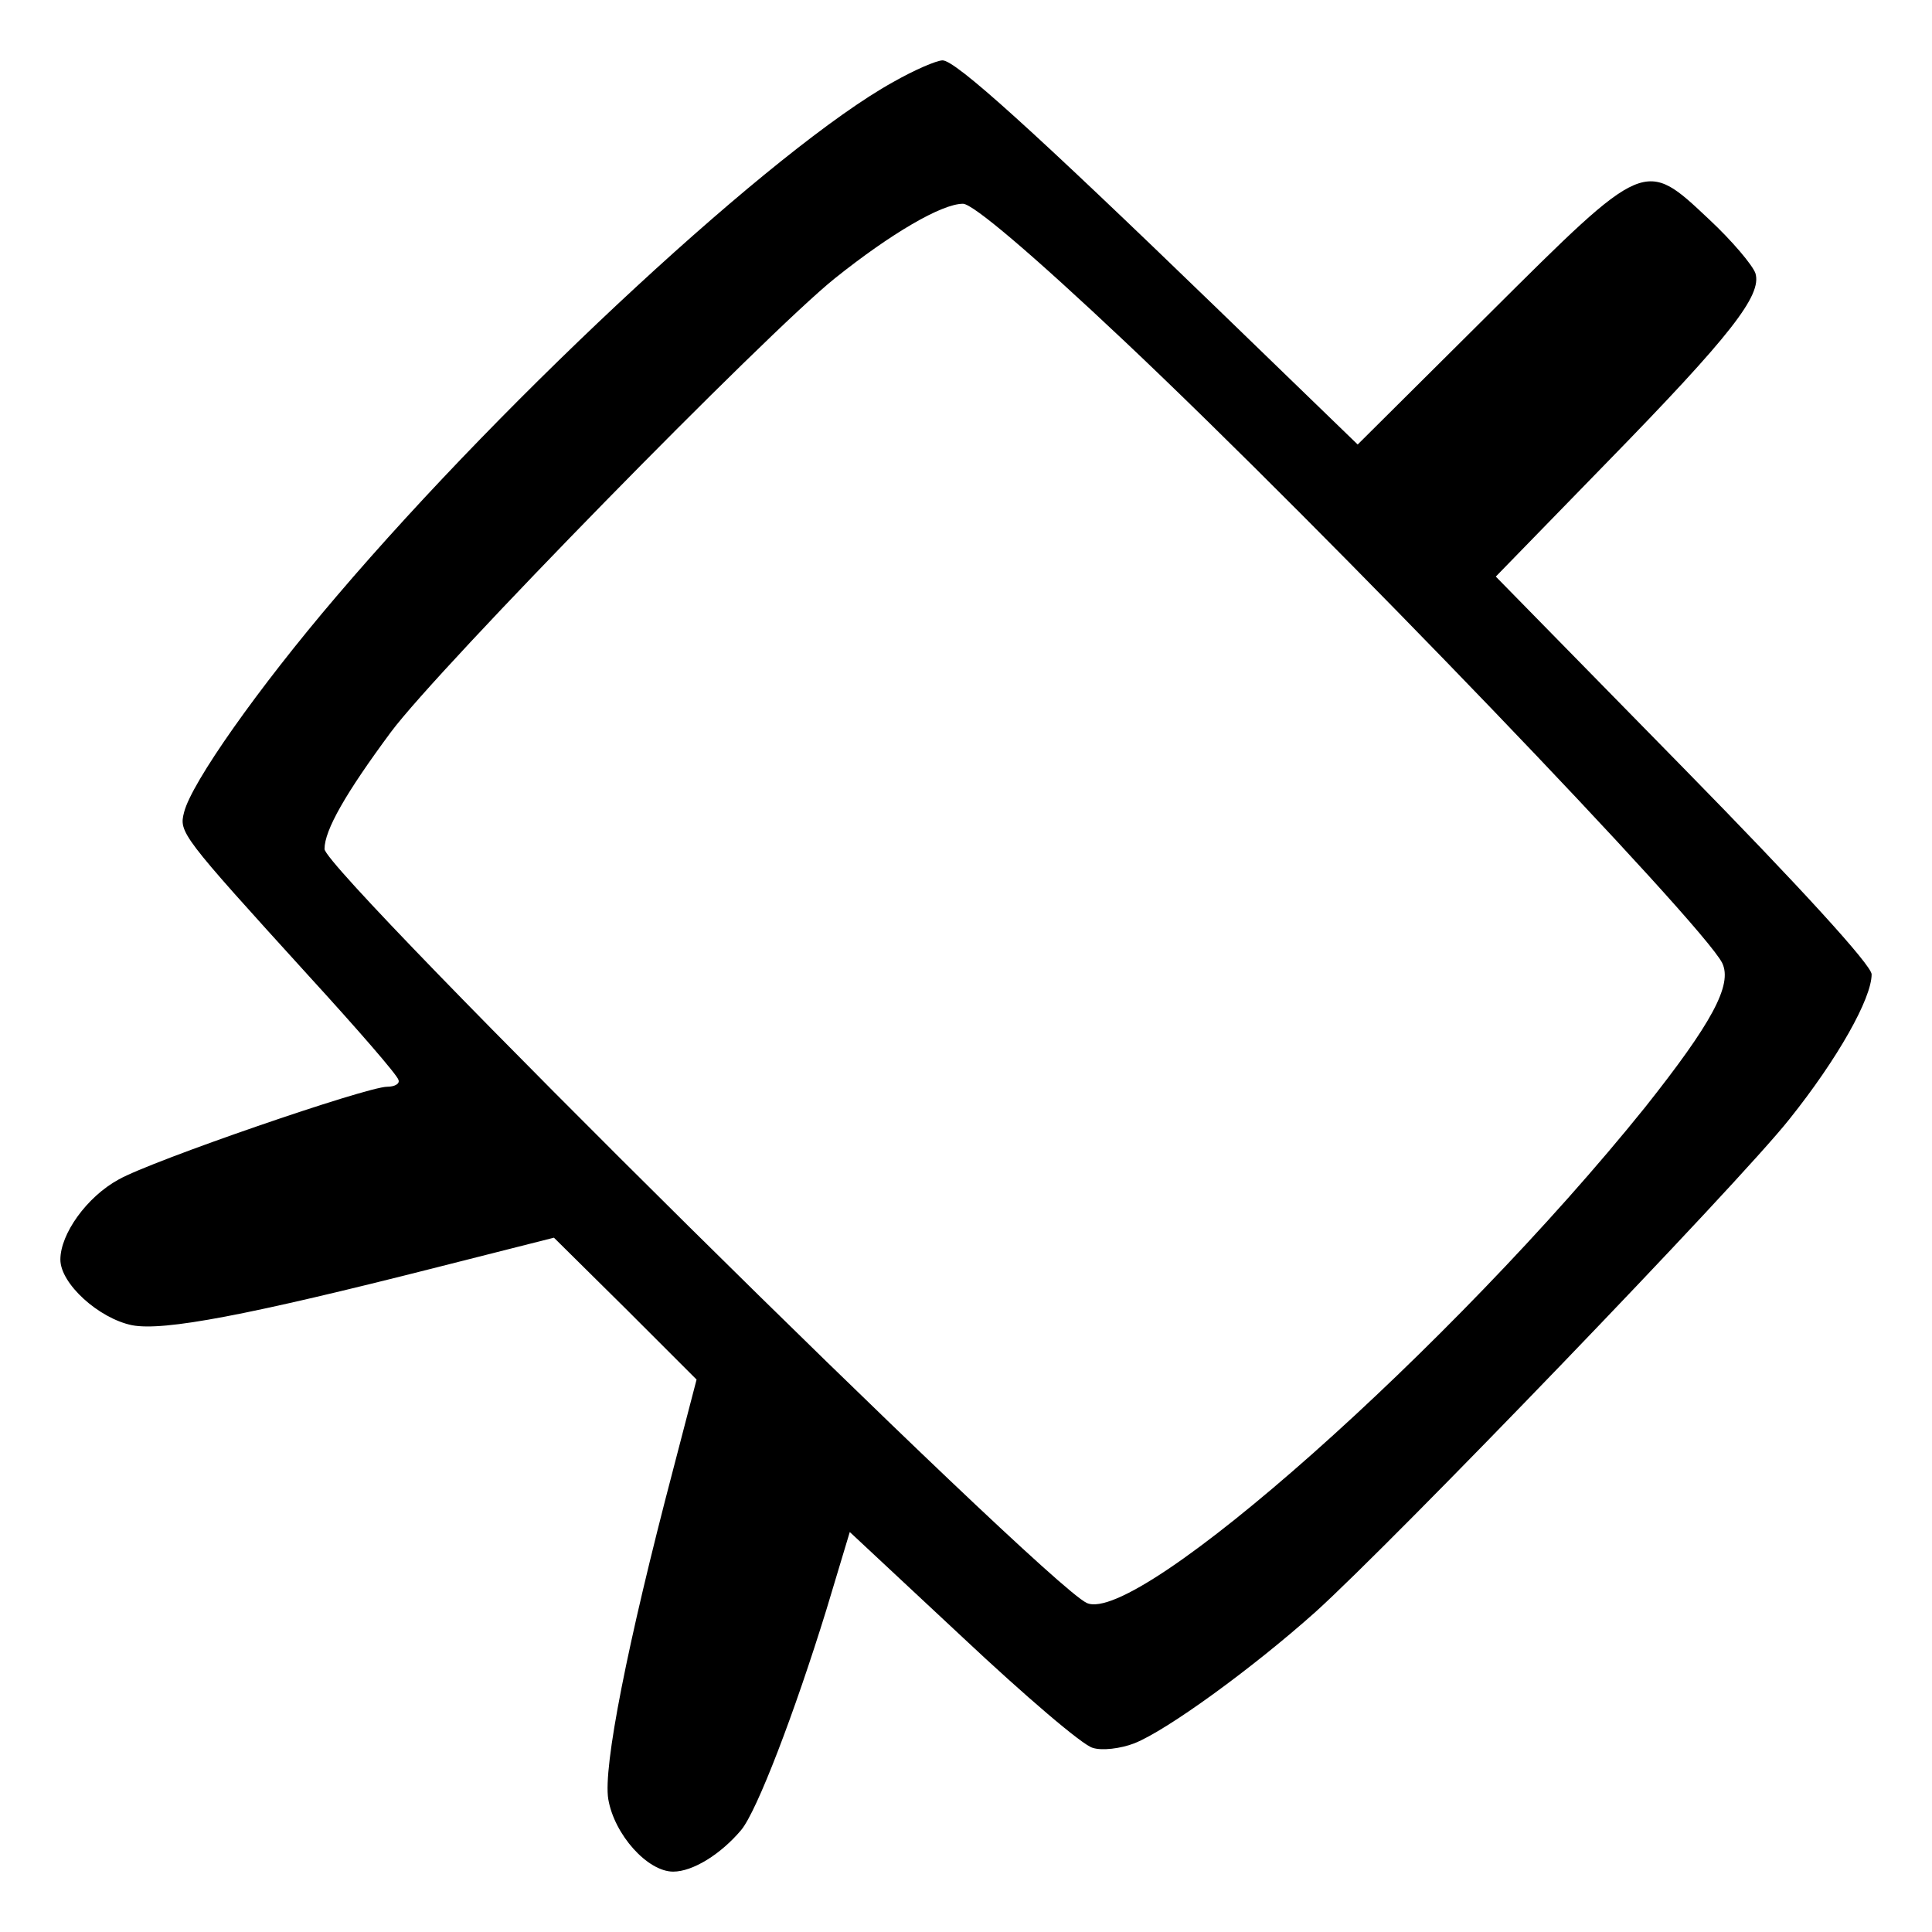
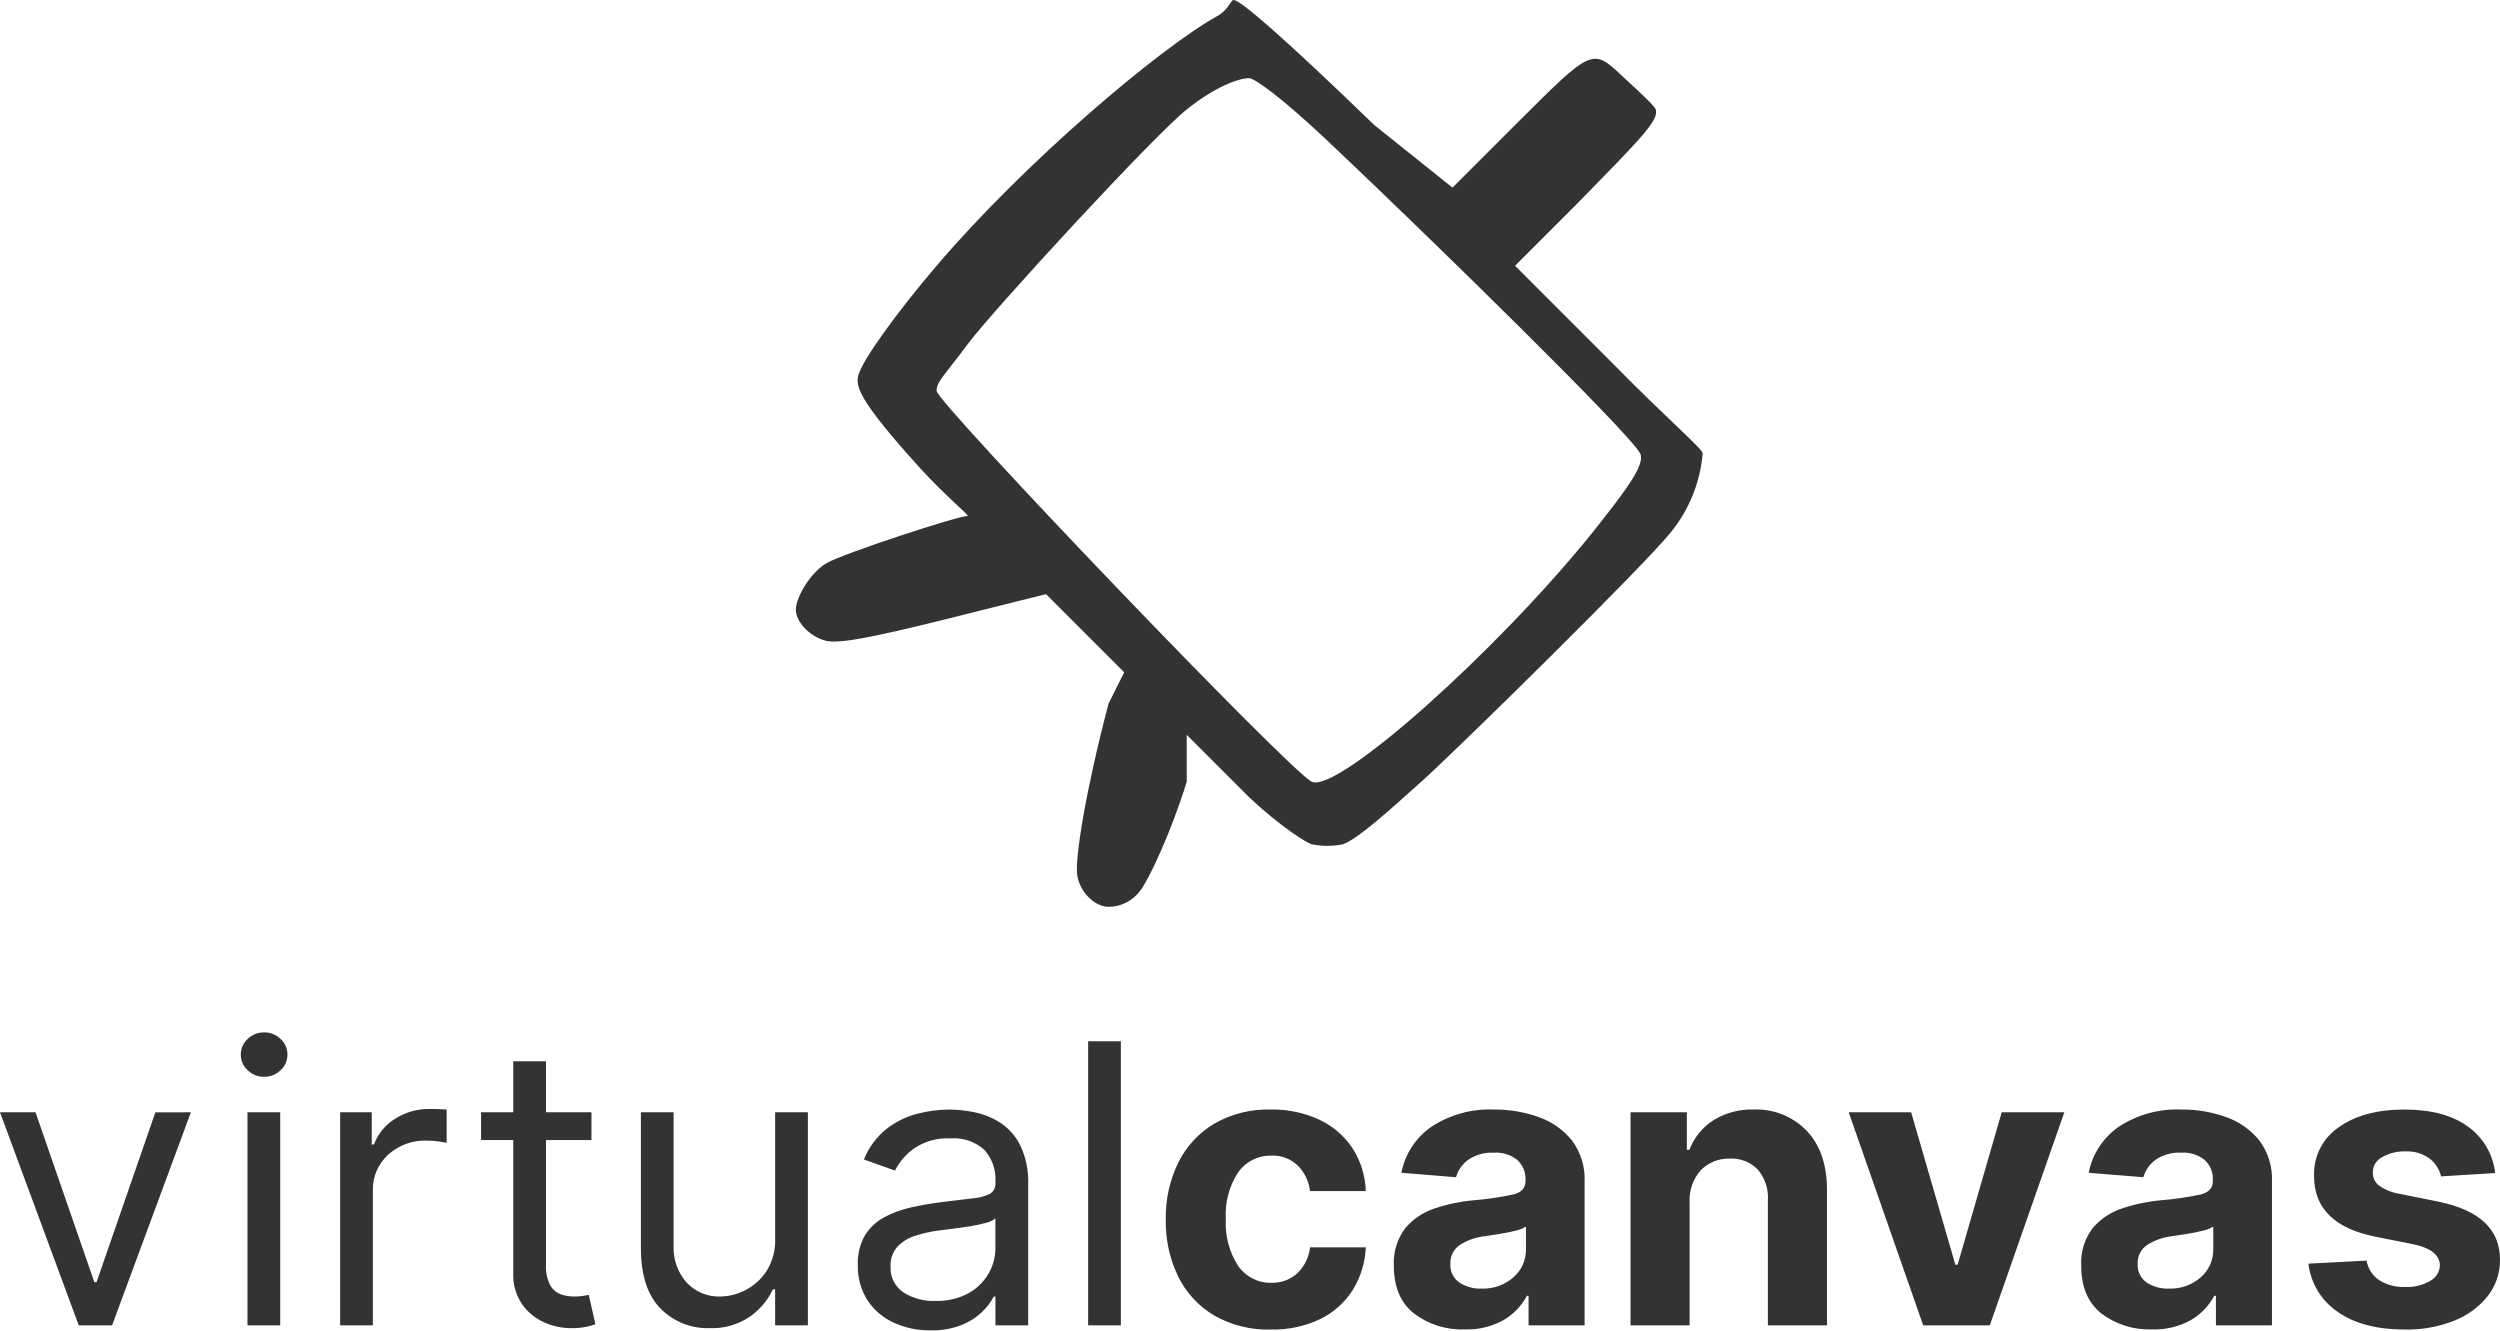
- <svg xmlns="http://www.w3.org/2000/svg" height="256pt" preserveAspectRatio="xMidYMid meet" version="1.0" viewBox="0 0 256 256" width="256pt">
-   <g fill="#000000" stroke="none" transform="translate(0,256) scale(0.1,-0.1)">
-     <path d="M1183 2451 c-155 -86 -506 -410 -737 -681 -105 -123 -192 -247 -202 -286 -7 -27 -5 -30 165 -217 64 -70 118 -132 119 -138 2 -5 -5 -9 -15 -9 -27 0 -312 -98 -356 -123 -42 -23 -77 -72 -77 -106 0 -32 51 -78 95 -87 42 -8 153 13 405 77 l154 39 95 -94 94 -94 -31 -119 c-61 -232 -93 -395 -86 -437 8 -47 52 -96 86 -96 26 0 63 23 90 55 21 25 71 156 113 292 l31 103 150 -140 c82 -77 159 -143 172 -146 12 -4 37 -1 55 6 43 17 156 99 240 174 102 92 560 567 628 653 64 80 109 160 109 192 0 12 -96 117 -249 273 l-249 254 147 151 c165 169 206 222 197 251 -4 11 -31 43 -61 71 -86 81 -84 82 -291 -124 l-175 -174 -187 181 c-245 237 -346 328 -363 328 -8 0 -38 -13 -66 -29z m308 -344 c267 -252 765 -771 791 -823 14 -29 -14 -80 -102 -191 -255 -317 -673 -688 -740 -657 -58 27 -1010 969 -1010 999 0 25 28 74 88 155 64 86 497 528 588 601 75 60 142 99 170 99 13 0 91 -66 215 -183z" />
+ <svg xmlns="http://www.w3.org/2000/svg" width="358.392" height="190.716" viewBox="0 0 358.392 190.716">
+   <g id="Group_2" data-name="Group 2" transform="translate(-113.909 -275)">
+     <path id="Path_3" data-name="Path 3" d="M29.273-30.545,17.977,0H13.2L1.909-30.545H7L15.432-6.2h.318l8.432-24.341ZM37.386,0V-30.545H42.08V0Zm2.386-35.636a3.3,3.3,0,0,1-2.357-.935,2.989,2.989,0,0,1-.984-2.247,2.989,2.989,0,0,1,.984-2.247A3.3,3.3,0,0,1,39.773-42a3.3,3.3,0,0,1,2.357.935,2.989,2.989,0,0,1,.984,2.247,2.989,2.989,0,0,1-.984,2.247A3.3,3.3,0,0,1,39.773-35.636ZM50.67,0V-30.545H55.2v4.614h.318a7.335,7.335,0,0,1,3.023-3.679,8.9,8.9,0,0,1,4.932-1.412q.517,0,1.293.02t1.173.06v4.773q-.239-.06-1.084-.189a11.77,11.77,0,0,0-1.78-.129,7.814,7.814,0,0,0-5.528,2.028,6.7,6.7,0,0,0-2.187,5.131V0ZM86.7-30.545v3.977H80.182V-8.75a5.94,5.94,0,0,0,.587,2.973A2.878,2.878,0,0,0,82.28-4.464a5.814,5.814,0,0,0,1.959.328,7.41,7.41,0,0,0,1.273-.089q.5-.089.8-.149l.955,4.216a10.327,10.327,0,0,1-1.332.368A10.309,10.309,0,0,1,83.761.4a9.379,9.379,0,0,1-3.888-.855,7.657,7.657,0,0,1-3.142-2.605,7.438,7.438,0,0,1-1.243-4.415V-26.568H70.875v-3.977h4.614v-7.318h4.693v7.318Zm26.33,18.057V-30.545h4.693V0h-4.693V-5.17h-.318a9.949,9.949,0,0,1-3.341,3.947A9.6,9.6,0,0,1,103.648.4a9.485,9.485,0,0,1-7.08-2.844q-2.784-2.844-2.784-8.69V-30.545h4.693v19.091a7.442,7.442,0,0,0,1.879,5.33,6.317,6.317,0,0,0,4.8,1.989,8.051,8.051,0,0,0,3.57-.895,7.848,7.848,0,0,0,3.063-2.744A8.28,8.28,0,0,0,113.034-12.489ZM135.307.716a12.317,12.317,0,0,1-5.27-1.1,8.949,8.949,0,0,1-3.759-3.2,8.982,8.982,0,0,1-1.392-5.081,7.893,7.893,0,0,1,1.034-4.266,7.325,7.325,0,0,1,2.764-2.575,14.763,14.763,0,0,1,3.828-1.4q2.1-.467,4.226-.746,2.784-.358,4.524-.547a6.919,6.919,0,0,0,2.545-.646,1.675,1.675,0,0,0,.805-1.591V-20.6a6.251,6.251,0,0,0-1.6-4.574,6.508,6.508,0,0,0-4.842-1.631,8.44,8.44,0,0,0-5.27,1.472,8.7,8.7,0,0,0-2.685,3.142l-4.455-1.591a10.733,10.733,0,0,1,3.192-4.345,12.029,12.029,0,0,1,4.375-2.187,18.321,18.321,0,0,1,4.683-.626,19.272,19.272,0,0,1,3.391.348,11.085,11.085,0,0,1,3.719,1.422,8.328,8.328,0,0,1,2.993,3.241,12.058,12.058,0,0,1,1.193,5.807V0h-4.693V-4.136h-.239a8.262,8.262,0,0,1-1.591,2.128A9.18,9.18,0,0,1,139.821-.08,11.416,11.416,0,0,1,135.307.716Zm.716-4.216a9.367,9.367,0,0,0,4.7-1.094,7.537,7.537,0,0,0,2.9-2.824,7.252,7.252,0,0,0,.984-3.639v-4.3a2.742,2.742,0,0,1-1.3.646,19.753,19.753,0,0,1-2.307.5q-1.3.209-2.526.358T136.5-13.6a18.222,18.222,0,0,0-3.411.766,5.943,5.943,0,0,0-2.545,1.571,4.013,4.013,0,0,0-.964,2.834,4.176,4.176,0,0,0,1.82,3.689A8.022,8.022,0,0,0,136.023-3.5Zm26.568-37.227V0H157.9V-40.727ZM184.068.6A15.531,15.531,0,0,1,176-1.4a13.293,13.293,0,0,1-5.17-5.558,17.918,17.918,0,0,1-1.8-8.193,17.83,17.83,0,0,1,1.82-8.243,13.458,13.458,0,0,1,5.18-5.548,15.357,15.357,0,0,1,7.994-2,15.975,15.975,0,0,1,7.01,1.452,11.615,11.615,0,0,1,4.753,4.077,12.036,12.036,0,0,1,1.919,6.165h-7.994a6.248,6.248,0,0,0-1.78-3.689,5.176,5.176,0,0,0-3.768-1.4,5.647,5.647,0,0,0-4.733,2.366,10.924,10.924,0,0,0-1.79,6.7,11.183,11.183,0,0,0,1.78,6.771,5.617,5.617,0,0,0,4.743,2.4,5.345,5.345,0,0,0,3.679-1.322,6.077,6.077,0,0,0,1.869-3.768h7.994a12.58,12.58,0,0,1-1.9,6.165,11.482,11.482,0,0,1-4.683,4.146A15.7,15.7,0,0,1,184.068.6Zm27.8-.02a11.318,11.318,0,0,1-7.259-2.287Q201.727-4,201.727-8.531a8.185,8.185,0,0,1,1.611-5.369,9.282,9.282,0,0,1,4.226-2.854,23.886,23.886,0,0,1,5.638-1.183,43.161,43.161,0,0,0,5.688-.835q1.71-.437,1.71-1.909V-20.8a3.675,3.675,0,0,0-1.183-2.923,4.933,4.933,0,0,0-3.351-1.034,6.014,6.014,0,0,0-3.639.994,4.665,4.665,0,0,0-1.79,2.526l-7.835-.636a10.447,10.447,0,0,1,4.345-6.622,15.206,15.206,0,0,1,8.959-2.446,18.536,18.536,0,0,1,6.364,1.074,10.588,10.588,0,0,1,4.783,3.351,9.188,9.188,0,0,1,1.82,5.916V0h-8.034V-4.236H220.8a8.8,8.8,0,0,1-3.331,3.47A10.656,10.656,0,0,1,211.869.577ZM214.3-5.27a6.553,6.553,0,0,0,4.574-1.621,5.212,5.212,0,0,0,1.79-4.027v-3.241a4.957,4.957,0,0,1-1.541.6q-1.044.259-2.227.447t-2.118.328a8.39,8.39,0,0,0-3.589,1.253,3.1,3.1,0,0,0-1.362,2.724,3.033,3.033,0,0,0,1.263,2.645A5.423,5.423,0,0,0,214.3-5.27Zm29.83-12.389V0h-8.472V-30.545h8.074v5.389h.358a8.7,8.7,0,0,1,3.411-4.226,10.291,10.291,0,0,1,5.777-1.561,10,10,0,0,1,7.656,3.072q2.884,3.072,2.884,8.422V0h-8.472V-17.937a6.172,6.172,0,0,0-1.432-4.385,5.156,5.156,0,0,0-4-1.581,5.562,5.562,0,0,0-4.166,1.641A6.38,6.38,0,0,0,244.125-17.659Zm53.713-12.886L287.159,0h-9.545L266.935-30.545h8.949L282.227-8.69h.318l6.324-21.855ZM310.406.577a11.318,11.318,0,0,1-7.259-2.287Q300.264-4,300.264-8.531a8.185,8.185,0,0,1,1.611-5.369,9.282,9.282,0,0,1,4.226-2.854,23.886,23.886,0,0,1,5.638-1.183,43.162,43.162,0,0,0,5.688-.835q1.71-.437,1.71-1.909V-20.8a3.675,3.675,0,0,0-1.183-2.923,4.933,4.933,0,0,0-3.351-1.034,6.013,6.013,0,0,0-3.639.994,4.664,4.664,0,0,0-1.79,2.526l-7.835-.636a10.447,10.447,0,0,1,4.345-6.622,15.206,15.206,0,0,1,8.959-2.446,18.536,18.536,0,0,1,6.364,1.074,10.588,10.588,0,0,1,4.783,3.351,9.188,9.188,0,0,1,1.82,5.916V0h-8.034V-4.236h-.239A8.8,8.8,0,0,1,316-.766,10.656,10.656,0,0,1,310.406.577Zm2.426-5.847a6.553,6.553,0,0,0,4.574-1.621,5.212,5.212,0,0,0,1.79-4.027v-3.241a4.957,4.957,0,0,1-1.541.6q-1.044.259-2.227.447t-2.118.328a8.39,8.39,0,0,0-3.59,1.253,3.1,3.1,0,0,0-1.362,2.724,3.033,3.033,0,0,0,1.263,2.645A5.423,5.423,0,0,0,312.832-5.27Zm46.773-16.565-7.756.477a4.416,4.416,0,0,0-1.611-2.526,5.377,5.377,0,0,0-3.5-1.054,6.317,6.317,0,0,0-3.331.825,2.442,2.442,0,0,0-1.342,2.2,2.285,2.285,0,0,0,.865,1.849,7.033,7.033,0,0,0,3.013,1.213l5.528,1.114q8.81,1.81,8.83,8.273a8.35,8.35,0,0,1-1.76,5.27,11.486,11.486,0,0,1-4.822,3.53A18.29,18.29,0,0,1,346.7.6q-6.065,0-9.665-2.536a9.721,9.721,0,0,1-4.2-6.911l8.332-.437a4.3,4.3,0,0,0,1.839,2.824,6.6,6.6,0,0,0,3.709.955,6.556,6.556,0,0,0,3.589-.875,2.634,2.634,0,0,0,1.382-2.227q-.06-2.267-3.918-3.043l-5.29-1.054q-8.869-1.77-8.83-8.73a8.062,8.062,0,0,1,3.53-6.96q3.55-2.545,9.416-2.545,5.787,0,9.118,2.446A9.458,9.458,0,0,1,359.605-21.835Z" transform="translate(112 465)" fill="#333" />
+     <path id="Path_1" data-name="Path 1" d="M68.517-245.759c-8.452,4.69-27.748,21.084-40.345,35.862-5.726,6.707-10.662,13.563-11.207,15.69-.382,1.472-.3,3.251,8.966,13.448,3.49,3.817,6.67,6.4,6.724,6.724.109.273.545,0,0,0-1.472,0-17.773,5.361-20.172,6.724C10.192-166.056,8-162.44,8-160.586c0,1.745,2.083,3.992,4.483,4.483,2.29.436,8.672-.993,22.414-4.483l8.966-2.241,4.483,4.483,6.724,6.724-2.241,4.483c-3.326,12.651-4.864,22.365-4.483,24.655.436,2.563,2.629,4.483,4.483,4.483a5.663,5.663,0,0,0,4.483-2.241c1.145-1.363,4.434-8.273,6.724-15.69v-6.724L73-133.69c4.472,4.2,8.257,6.56,8.966,6.724a11.244,11.244,0,0,0,4.483,0c2.345-.927,6.626-4.876,11.207-8.966,5.562-5.017,32.154-31.172,35.862-35.862A20.734,20.734,0,0,0,138-183c0-.654-5.1-4.941-13.448-13.448L111.1-209.9l8.966-8.965c9-9.216,11.7-11.867,11.207-13.448-.218-.6-2.847-2.956-4.483-4.483-4.69-4.417-4.4-4.509-15.69,6.724l-8.966,8.966-11.207-8.966C77.571-242.993,71.686-248,70.759-248,70.322-248,70.044-246.631,68.517-245.759Zm15.69,17.931c14.56,13.742,43.41,41.992,44.828,44.828.763,1.582-1.925,5.154-6.724,11.207-13.906,17.287-36.691,37.553-40.345,35.862-3.163-1.472-53.793-54.4-53.793-56.034,0-1.363,1.211-2.307,4.483-6.724,3.49-4.69,26.417-29.64,31.379-33.621,4.09-3.272,7.439-4.483,8.966-4.483C73.709-236.793,77.445-234.208,84.207-227.828Z" transform="translate(220 523)" fill="#333" />
  </g>
</svg>
